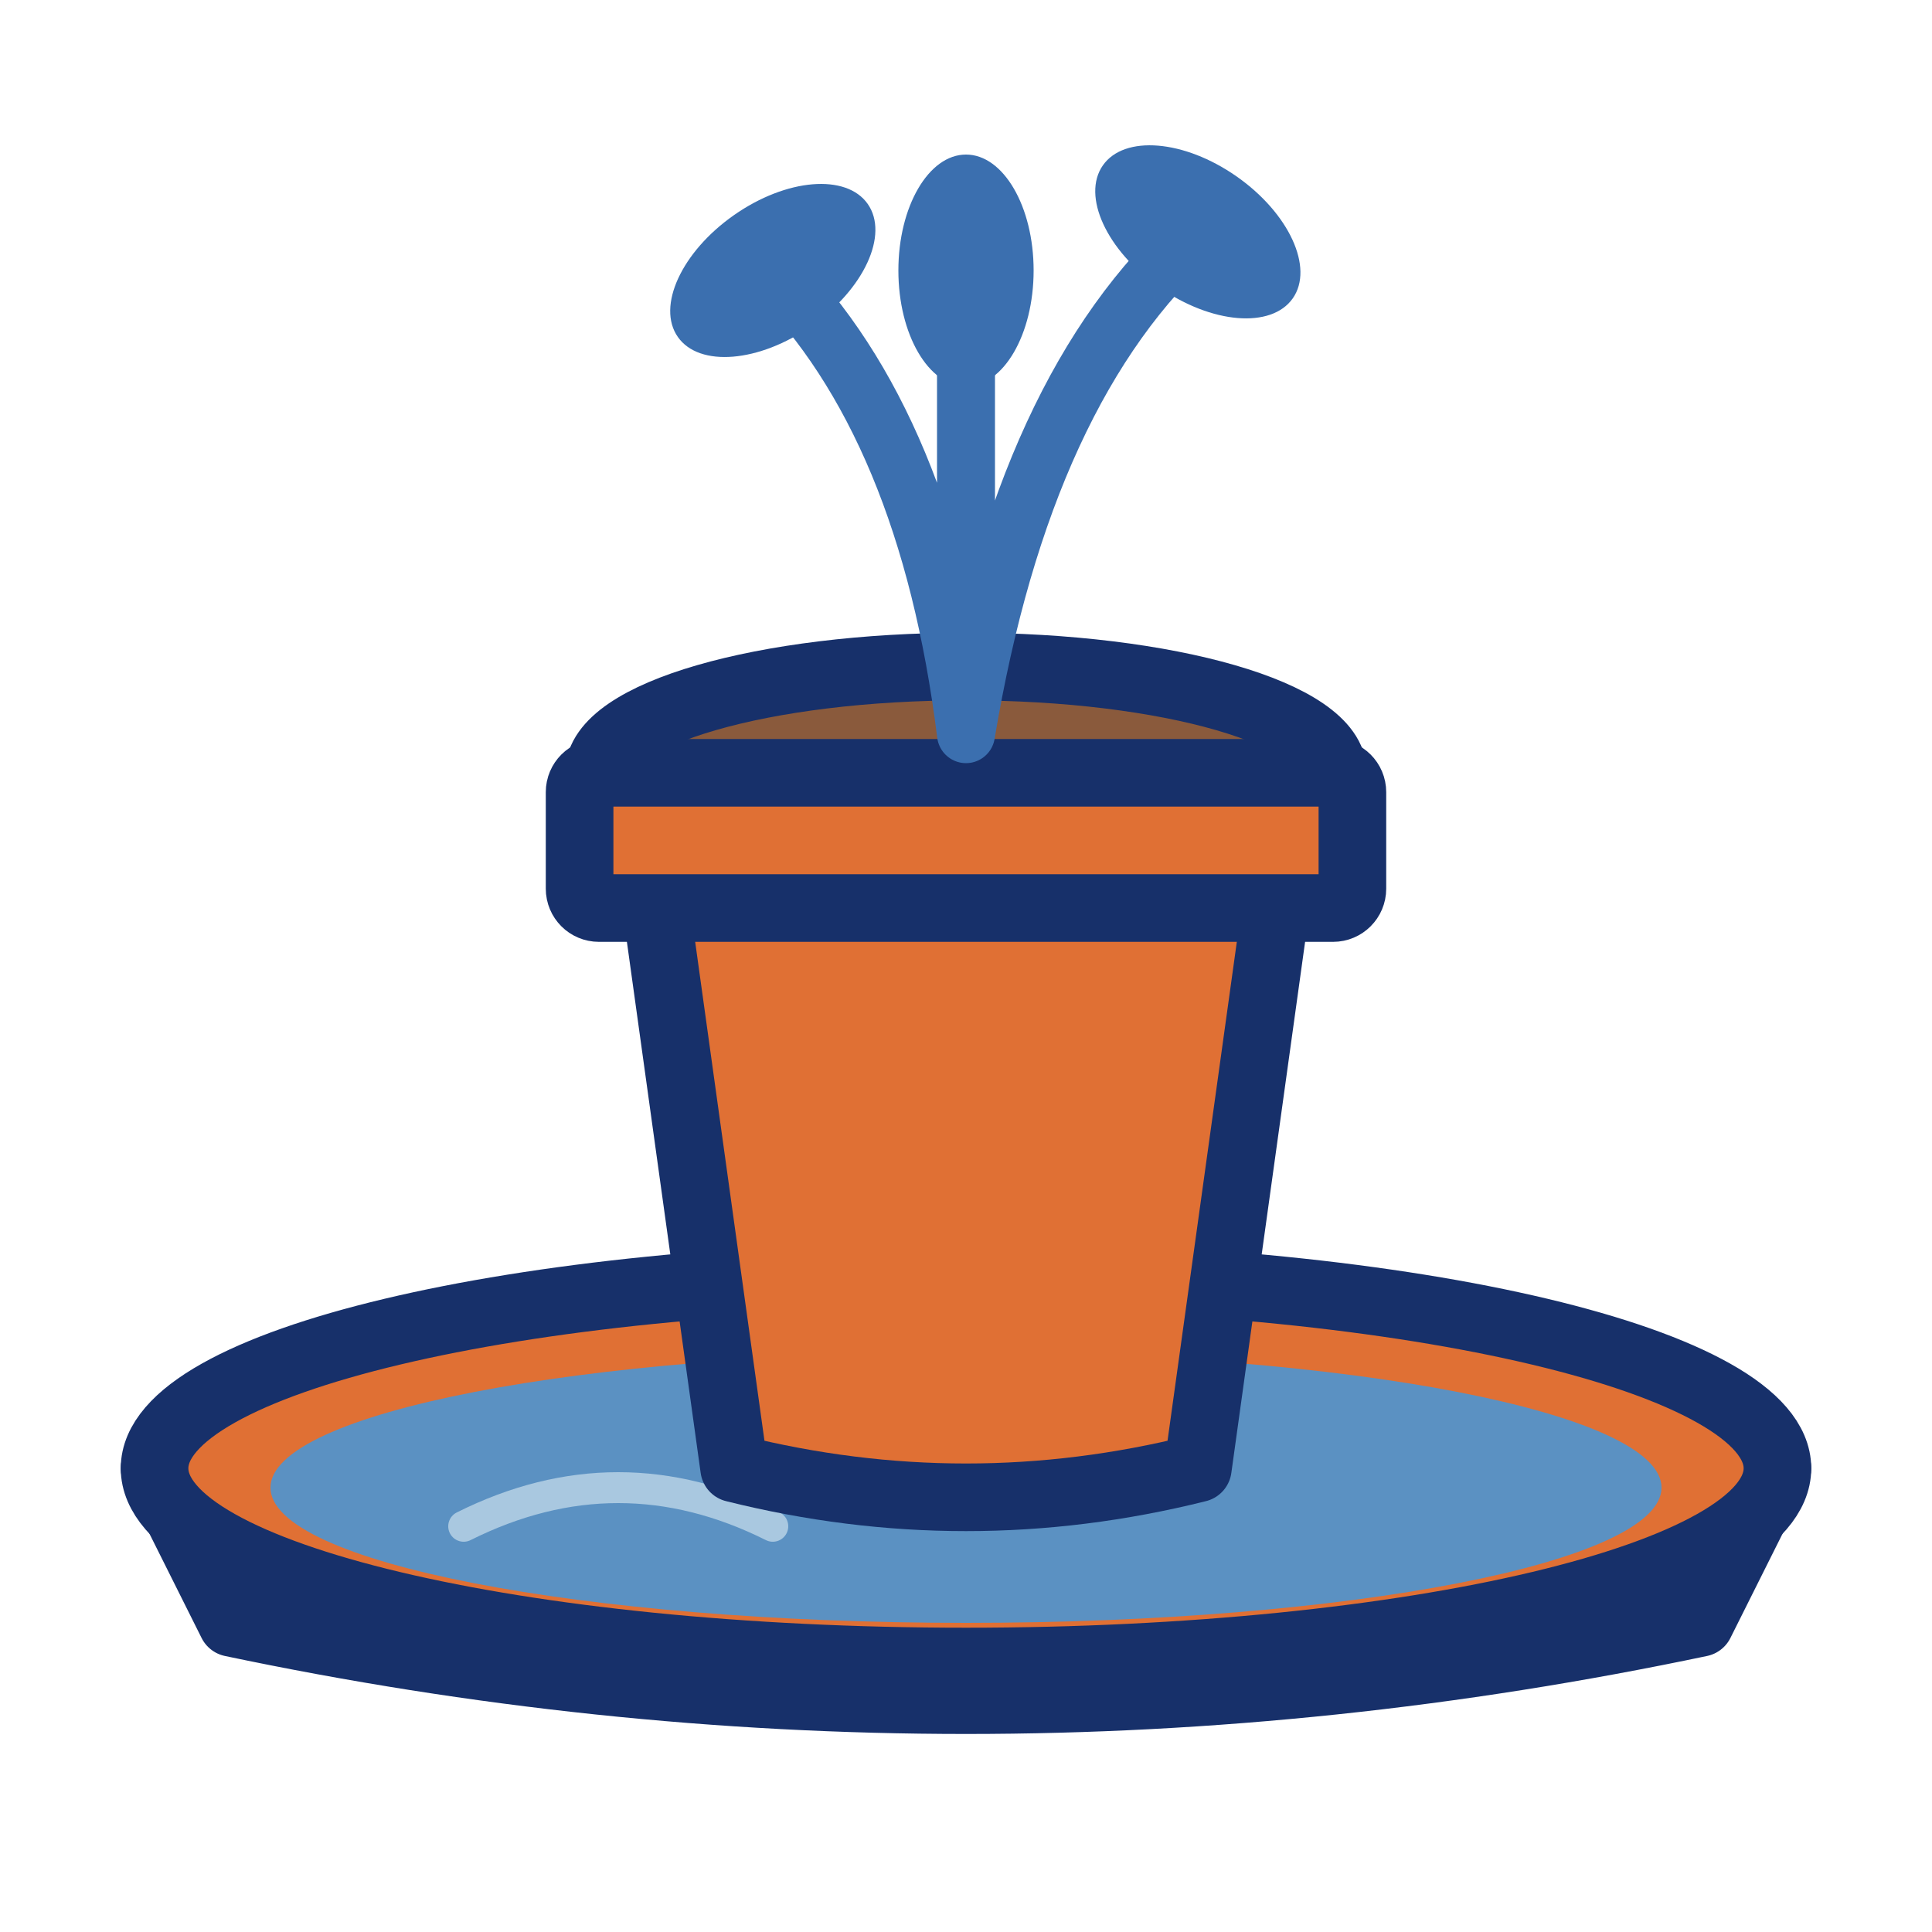
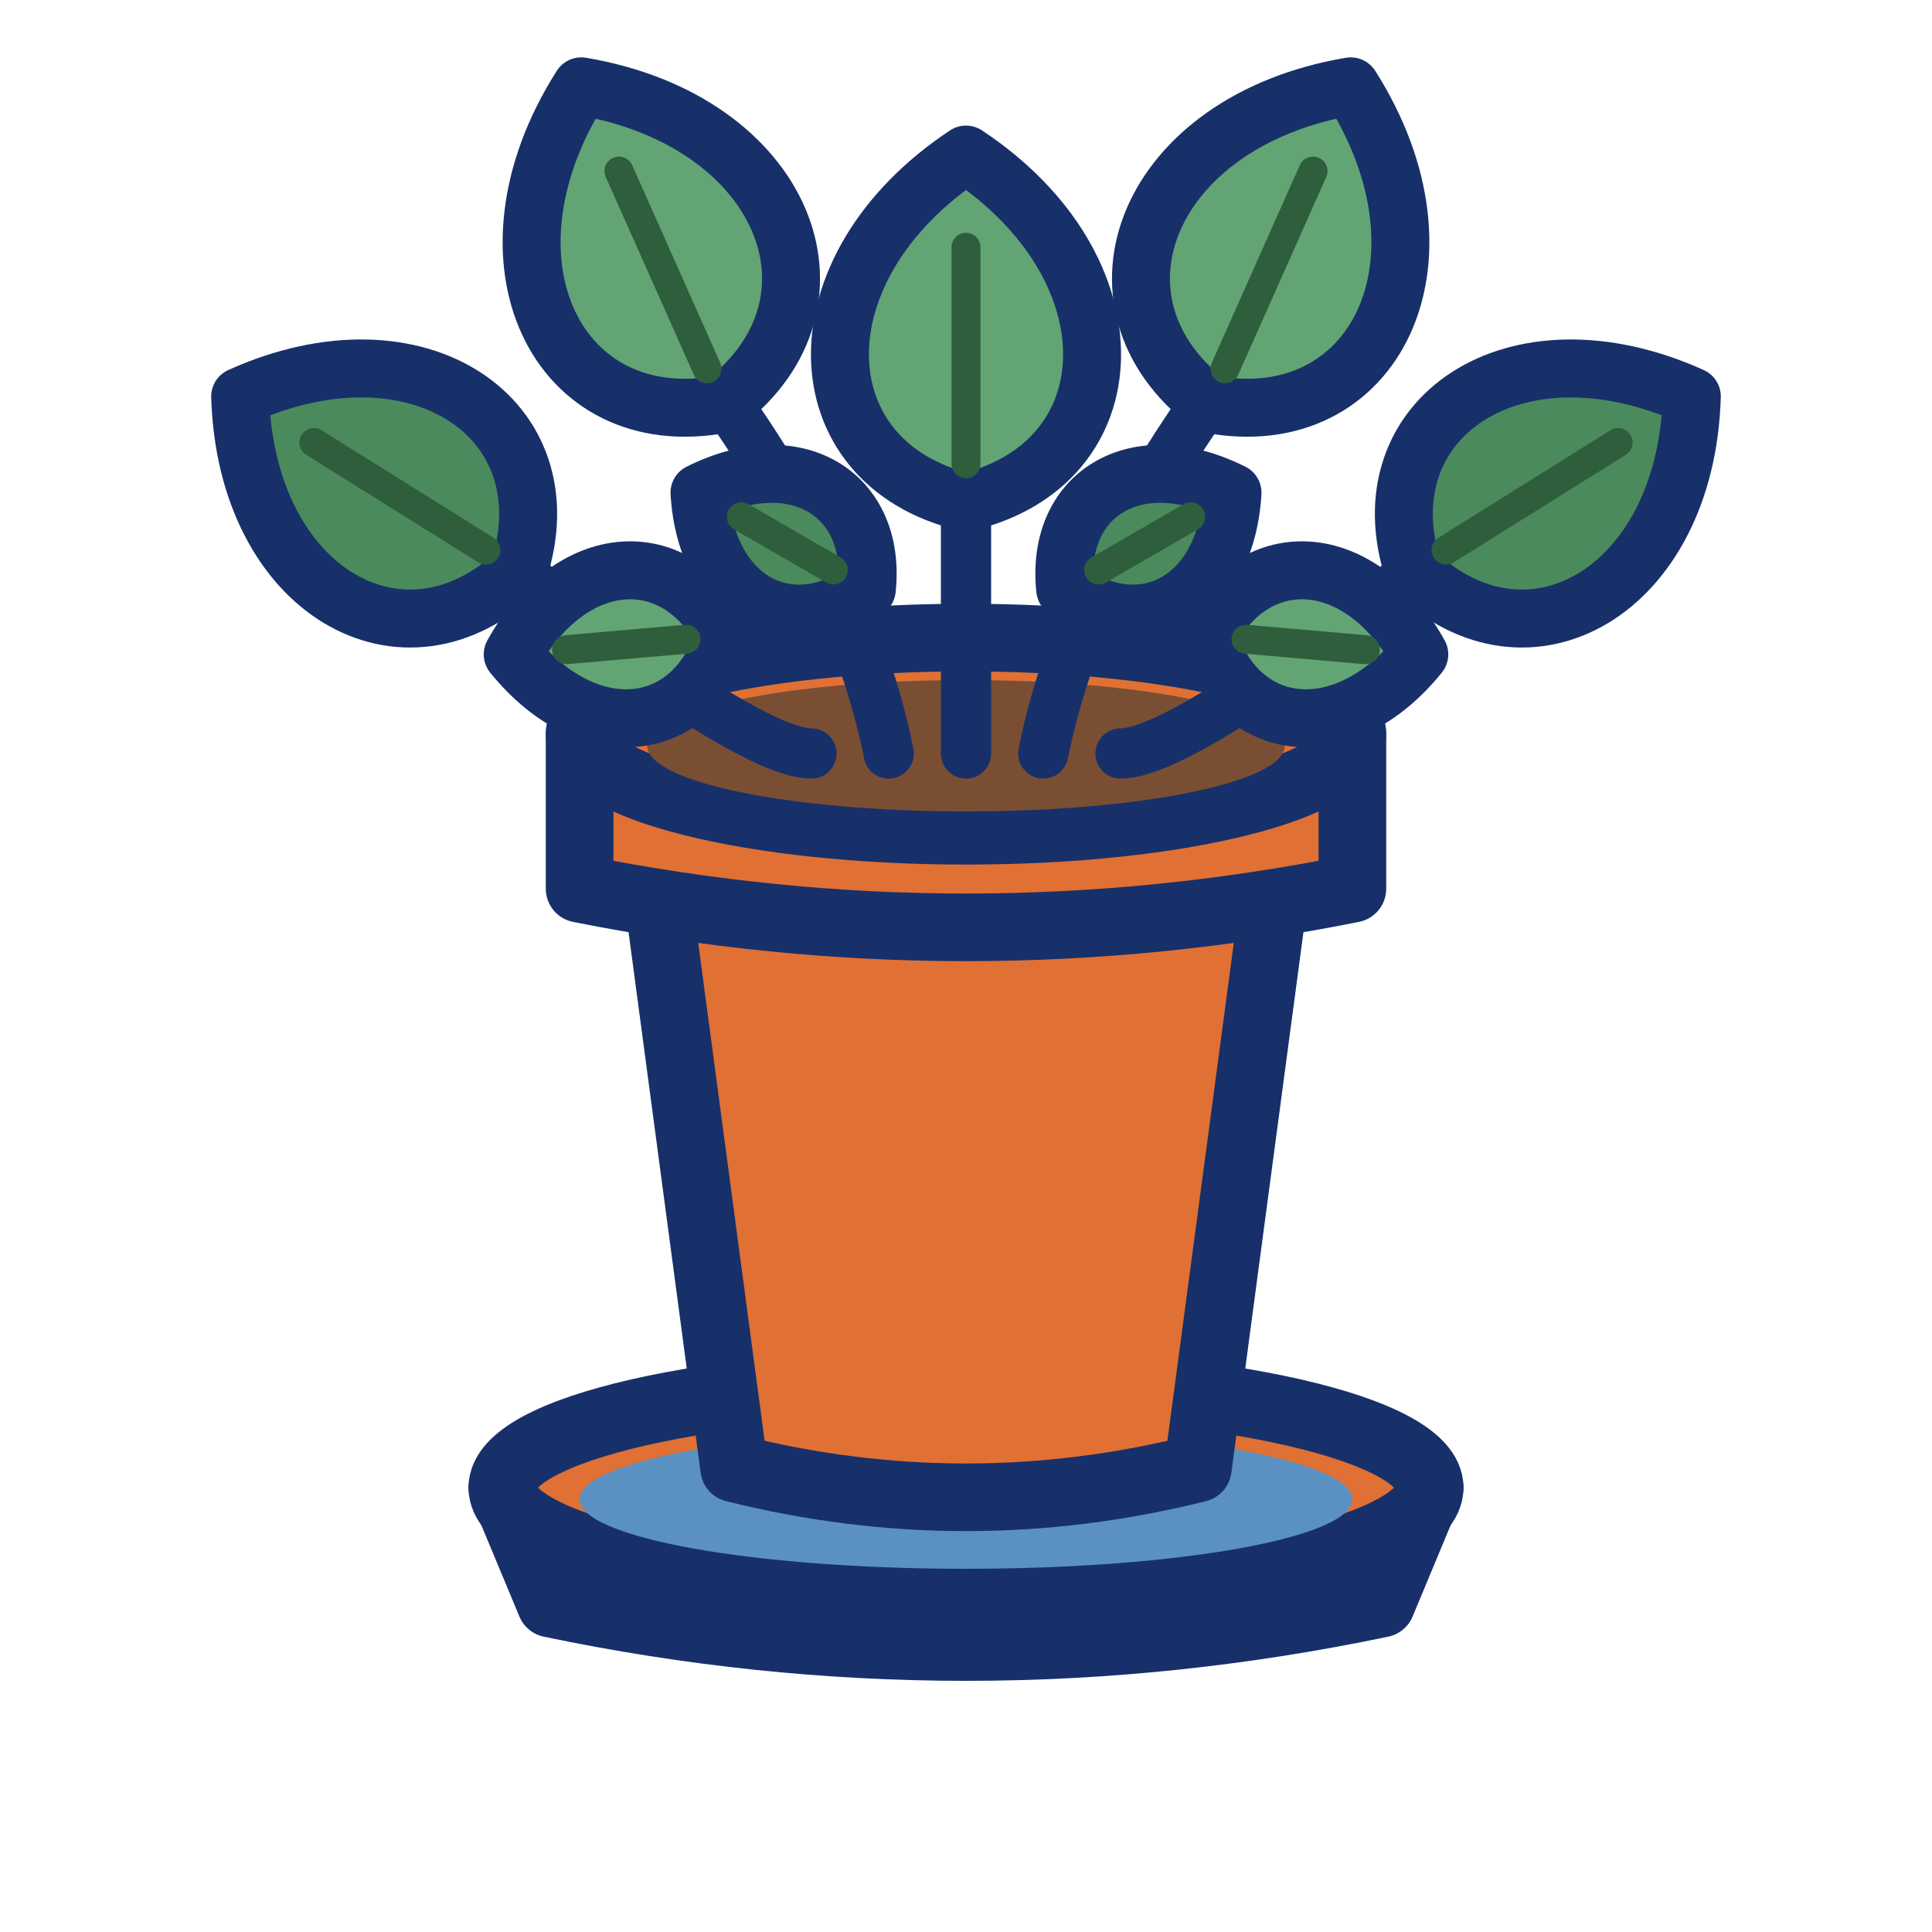
<svg xmlns="http://www.w3.org/2000/svg" viewBox="0 0 100 100" width="100" height="100">
-   <path d="M8 76 L12 84 Q50 92 88 84 L92 76 Z" fill="#E07034" stroke="#17306A" stroke-width="3.5" stroke-linejoin="round" />
-   <ellipse cx="50" cy="76" rx="42" ry="10" fill="#E07034" stroke="#17306A" stroke-width="3.5" />
-   <ellipse cx="50" cy="77" rx="36" ry="7" fill="#5B91C2" />
-   <path d="M24 79 Q32 75 40 79" fill="none" stroke="#A9C8E0" stroke-width="1.6" stroke-linecap="round" />
-   <path d="M33 40 L38 76 Q50 79 62 76 L67 40 Z" fill="#E07034" stroke="#17306A" stroke-width="3.5" stroke-linejoin="round" />
-   <ellipse cx="50" cy="40" rx="19" ry="5.5" fill="#8A5A3C" stroke="#17306A" stroke-width="3.5" />
-   <rect x="30" y="40" width="40" height="7" fill="#E07034" stroke="#17306A" stroke-width="3.5" rx="1" />
-   <path d="M50 38 Q48 22 40 14 M50 38 Q53 20 62 12 M50 38 L50 16" fill="none" stroke="#3B6FAF" stroke-width="3" stroke-linecap="round" />
-   <ellipse cx="40" cy="14" rx="6" ry="3.5" transform="rotate(-35 40 14)" fill="#3B6FAF" />
-   <ellipse cx="62" cy="12" rx="6" ry="3.5" transform="rotate(35 62 12)" fill="#3B6FAF" />
-   <ellipse cx="50" cy="14" rx="3.5" ry="6" fill="#3B6FAF" />
+   <path d="M26 77 L28.5 83 Q50 87.5 71.5 83 L74 77 Z" fill="#E07034" stroke="#17306A" stroke-width="3.5" stroke-linejoin="round" />
+   <ellipse cx="50" cy="77" rx="24" ry="5.5" fill="#E07034" stroke="#17306A" stroke-width="3.5" />
+   <ellipse cx="50" cy="77.6" rx="20" ry="3.6" fill="#5B91C2" />
+   <path d="M34 46 L38 76 Q50 79 62 76 L66 46 Z" fill="#E07034" stroke="#17306A" stroke-width="3.5" stroke-linejoin="round" />
+   <path d="M30 38 V46 Q50 50 70 46 V38 Z" fill="#E07034" stroke="#17306A" stroke-width="3.5" stroke-linejoin="round" />
+   <ellipse cx="50" cy="38" rx="20" ry="5" fill="#E07034" stroke="#17306A" stroke-width="3.5" />
+   <ellipse cx="50" cy="38.6" rx="16.5" ry="3.4" fill="#7A4E33" />
+   <path d="M42 39 Q38.8 39 26 29" fill="none" stroke="#17306A" stroke-width="2.6" stroke-linecap="round" />
+   <path d="M58 39 Q61.2 39 74 29" fill="none" stroke="#17306A" stroke-width="2.6" stroke-linecap="round" />
+   <path d="M46 39 Q44.2 30 37 20" fill="none" stroke="#17306A" stroke-width="2.6" stroke-linecap="round" />
+   <path d="M54 39 Q55.8 30 63 20" fill="none" stroke="#17306A" stroke-width="2.6" stroke-linecap="round" />
+   <path d="M50 39 Q50.0 35 50 25" fill="none" stroke="#17306A" stroke-width="2.6" stroke-linecap="round" />
+   <g transform="translate(36.5 33) rotate(-95)">
+     <path d="M0 1 C5.0 -1 5.2 -6.5 0 -10 C-5.2 -6.5 -5.0 -1 0 1 Z" fill="#62A474" stroke="#17306A" stroke-width="3" stroke-linejoin="round" />
+     <path d="M0 -1 L0 -7.2" stroke="#2F5E3C" stroke-width="1.5" stroke-linecap="round" />
+   </g>
+   <g transform="translate(63.5 33) rotate(95)">
+     <path d="M0 1 C5.0 -1 5.2 -6.5 0 -10 C-5.2 -6.5 -5.0 -1 0 1 Z" fill="#62A474" stroke="#17306A" stroke-width="3" stroke-linejoin="round" />
+     <path d="M0 -1 L0 -7.2" stroke="#2F5E3C" stroke-width="1.5" stroke-linecap="round" />
+   </g>
+   <g transform="translate(44 30) rotate(-60)">
+     <path d="M0 1 C4.5 -1 4.7 -5.9 0 -9 C-4.7 -5.9 -4.5 -1 0 1 Z" fill="#4B8A5C" stroke="#17306A" stroke-width="3" stroke-linejoin="round" />
+     <path d="M0 -1 L0 -6.5" stroke="#2F5E3C" stroke-width="1.5" stroke-linecap="round" />
+   </g>
+   <g transform="translate(56 30) rotate(60)">
+     <path d="M0 1 C4.5 -1 4.7 -5.9 0 -9 C-4.7 -5.9 -4.5 -1 0 1 Z" fill="#4B8A5C" stroke="#17306A" stroke-width="3" stroke-linejoin="round" />
+     <path d="M0 -1 L0 -6.5" stroke="#2F5E3C" stroke-width="1.5" stroke-linecap="round" />
+   </g>
+   <g transform="translate(26 29) rotate(-58)">
+     <path d="M0 1 C8.0 -1 8.4 -10.4 0 -16 C-8.4 -10.4 -8.0 -1 0 1 Z" fill="#4B8A5C" stroke="#17306A" stroke-width="3" stroke-linejoin="round" />
+     <path d="M0 -1 L0 -11.5" stroke="#2F5E3C" stroke-width="1.5" stroke-linecap="round" />
+   </g>
+   <g transform="translate(74 29) rotate(58)">
+     <path d="M0 1 C8.0 -1 8.4 -10.4 0 -16 C-8.4 -10.4 -8.0 -1 0 1 Z" fill="#4B8A5C" stroke="#17306A" stroke-width="3" stroke-linejoin="round" />
+     <path d="M0 -1 L0 -11.5" stroke="#2F5E3C" stroke-width="1.5" stroke-linecap="round" />
+   </g>
+   <g transform="translate(37 20) rotate(-24)">
+     <path d="M0 1 C8.5 -1 8.9 -11.1 0 -17 C-8.9 -11.1 -8.5 -1 0 1 Z" fill="#62A474" stroke="#17306A" stroke-width="3" stroke-linejoin="round" />
+     <path d="M0 -1 L0 -12.2" stroke="#2F5E3C" stroke-width="1.5" stroke-linecap="round" />
+   </g>
+   <g transform="translate(63 20) rotate(24)">
+     <path d="M0 1 C8.5 -1 8.9 -11.1 0 -17 C-8.9 -11.1 -8.5 -1 0 1 Z" fill="#62A474" stroke="#17306A" stroke-width="3" stroke-linejoin="round" />
+     <path d="M0 -1 L0 -12.2" stroke="#2F5E3C" stroke-width="1.5" stroke-linecap="round" />
+   </g>
+   <g transform="translate(50 25) rotate(0)">
+     <path d="M0 1 C8.5 -1 8.9 -11.1 0 -17 C-8.9 -11.1 -8.5 -1 0 1 Z" fill="#62A474" stroke="#17306A" stroke-width="3" stroke-linejoin="round" />
+     <path d="M0 -1 L0 -12.2" stroke="#2F5E3C" stroke-width="1.5" stroke-linecap="round" />
+   </g>
</svg>
